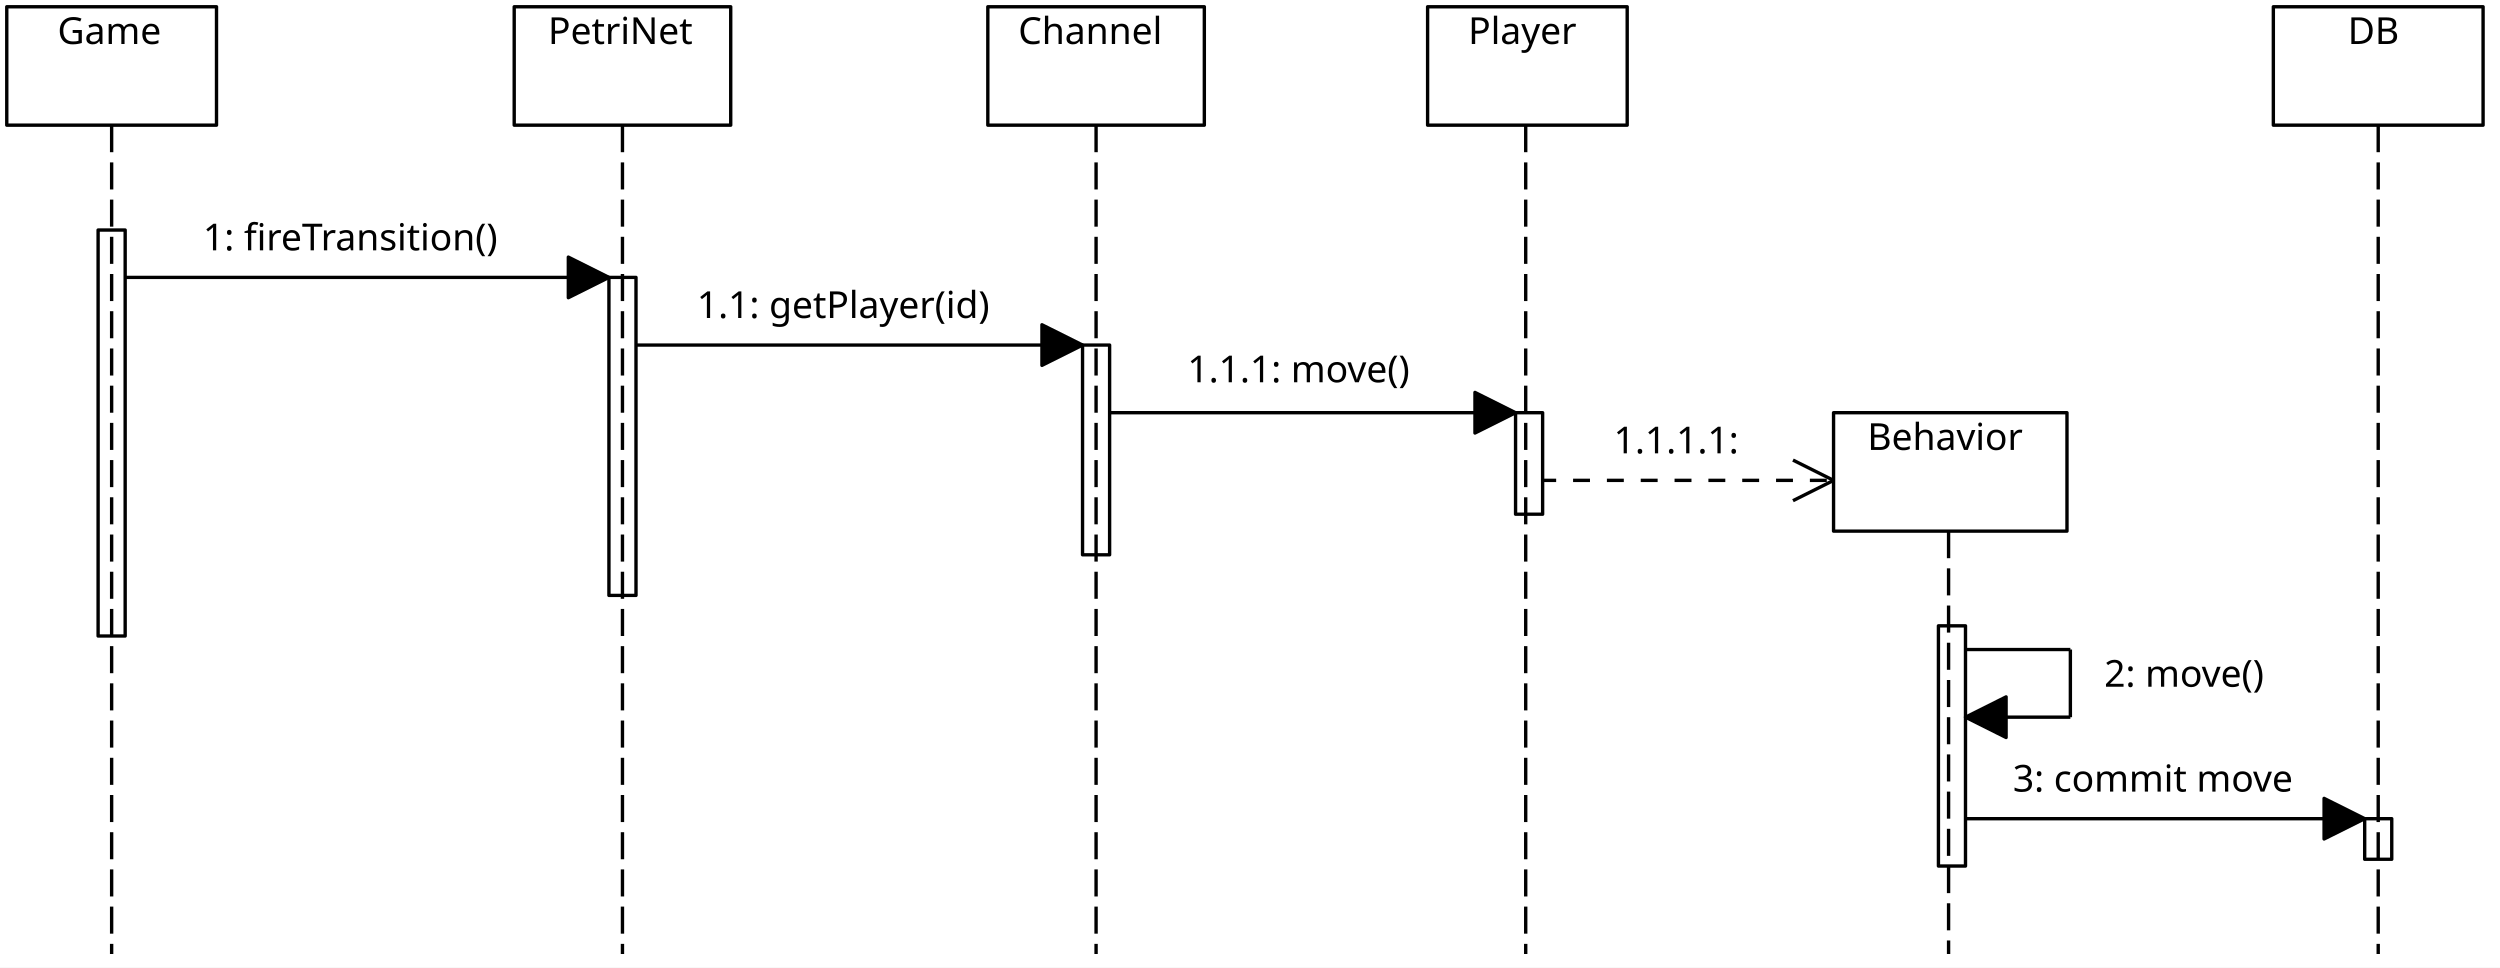
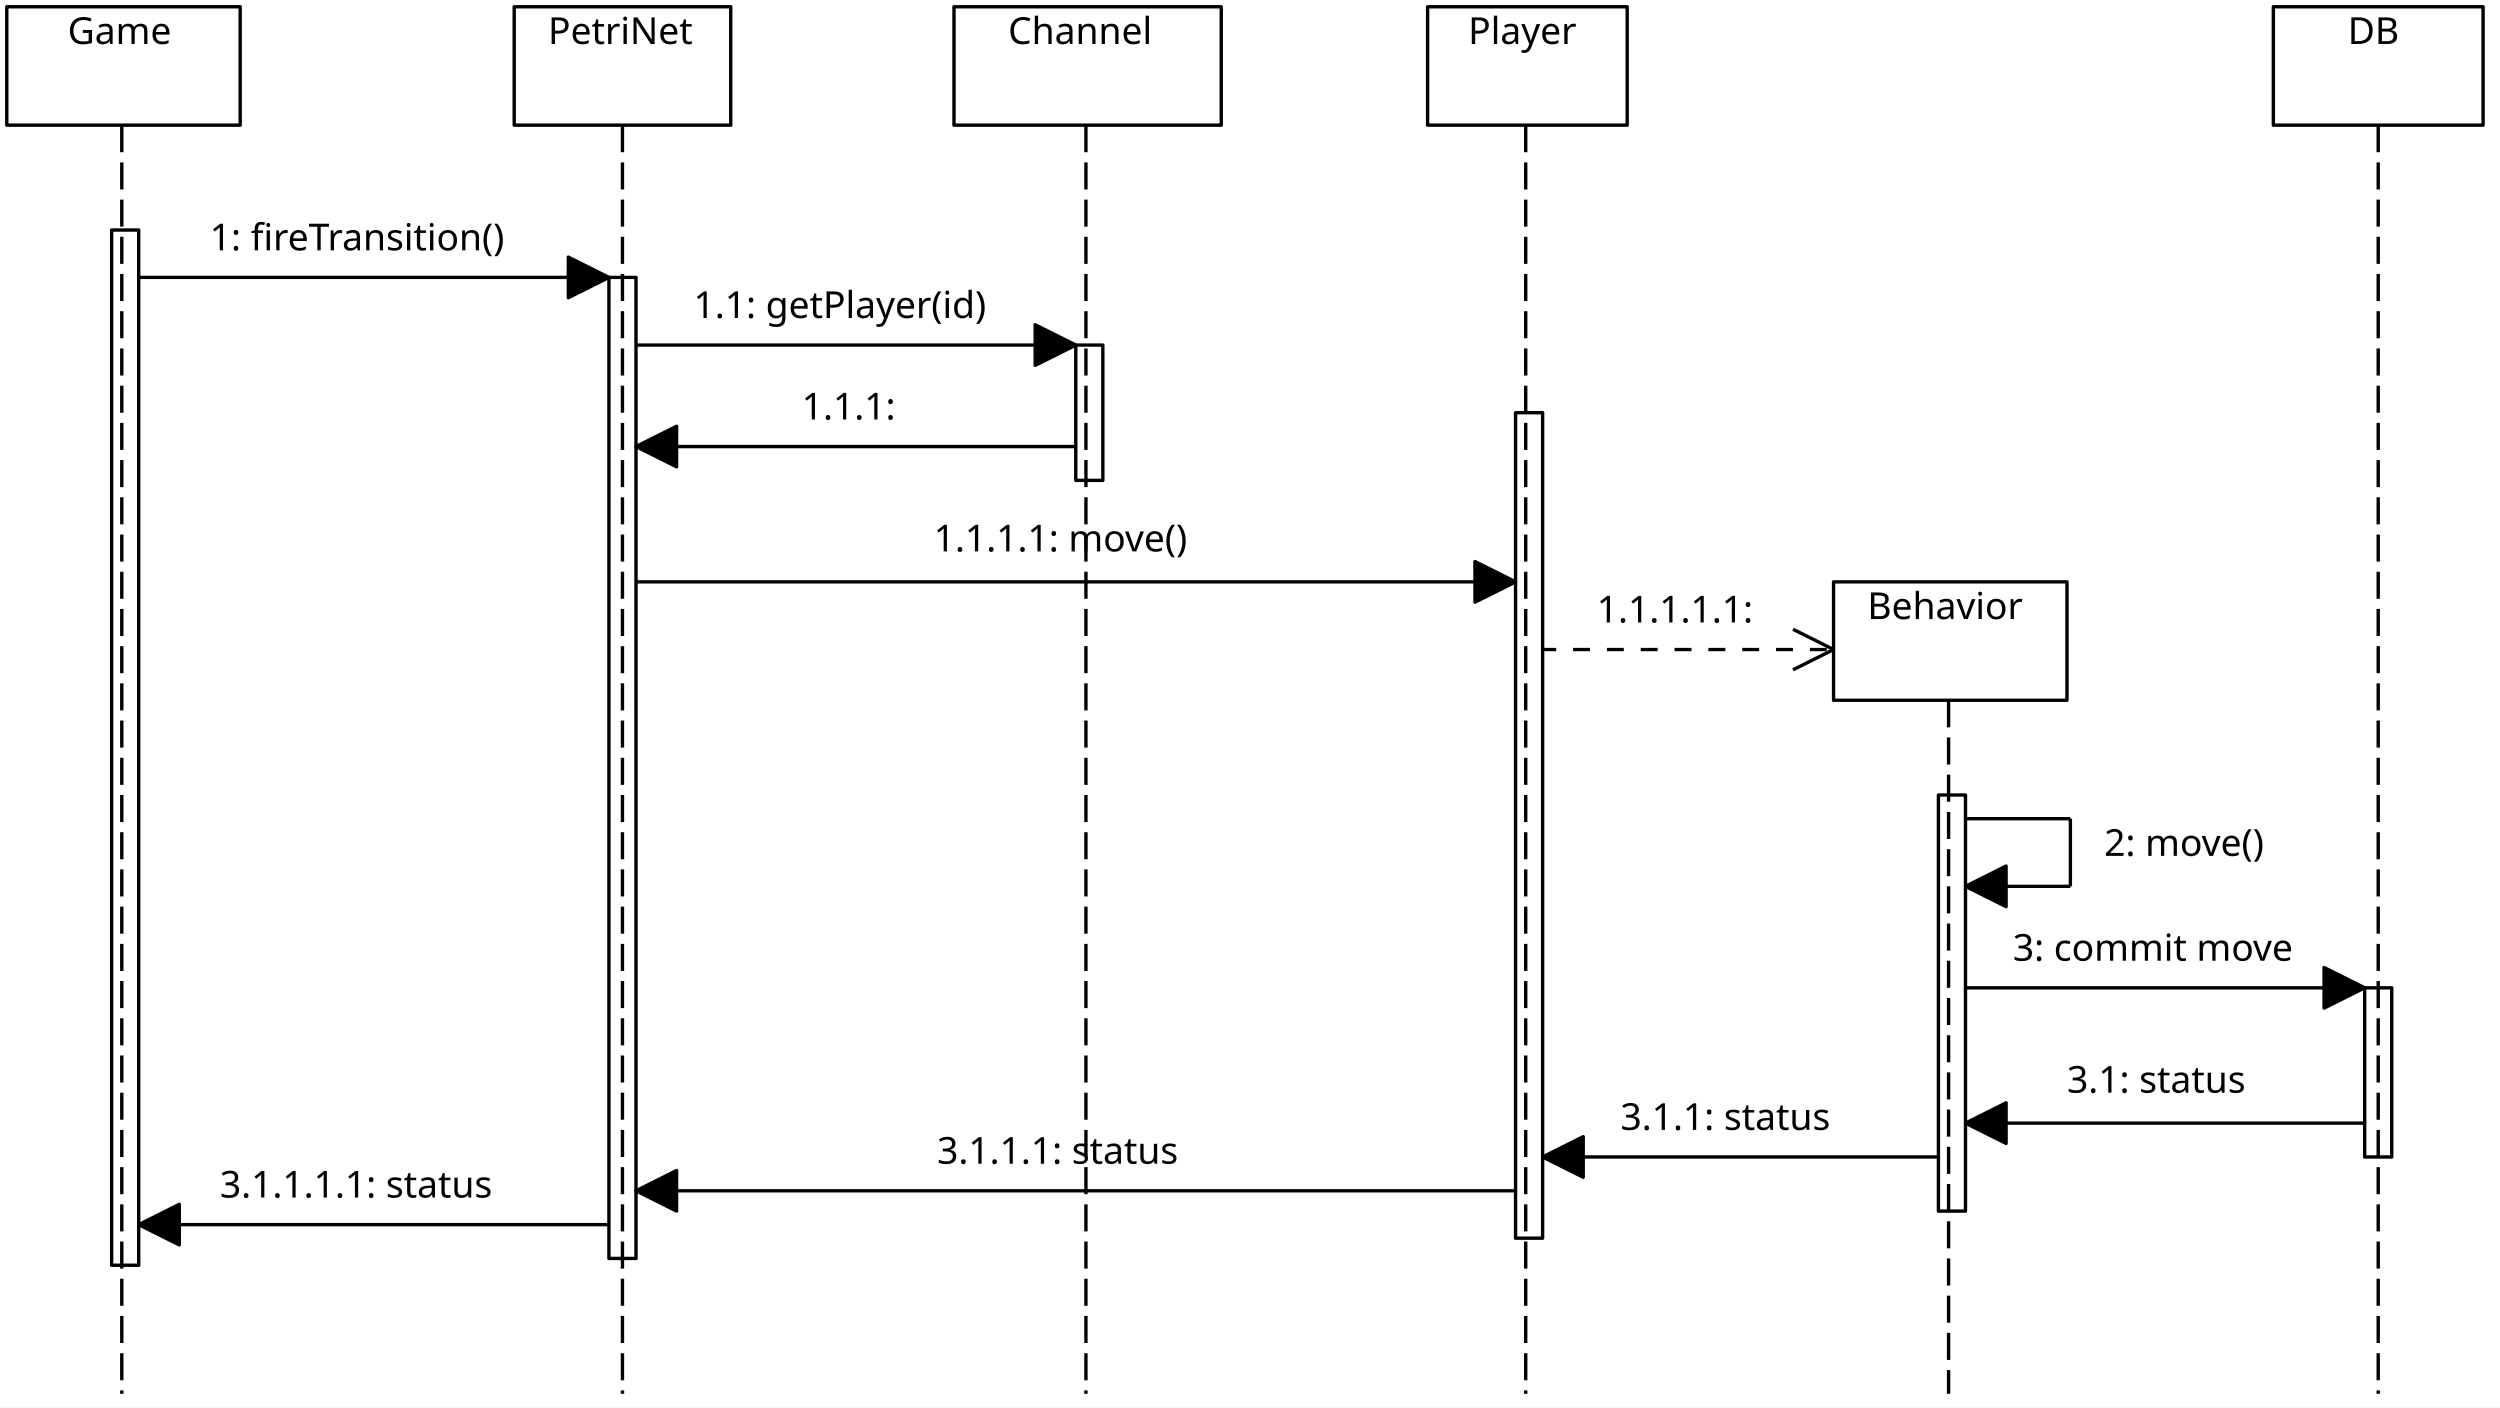
- <svg xmlns="http://www.w3.org/2000/svg" fill-opacity="0" color-rendering="auto" color-interpolation="auto" stroke="rgb(0,0,0)" text-rendering="auto" stroke-linecap="square" width="739" stroke-miterlimit="10" stroke-opacity="0" shape-rendering="auto" fill="rgb(0,0,0)" stroke-dasharray="none" font-weight="normal" stroke-width="1" height="286" font-family="'Dialog'" font-style="normal" stroke-linejoin="miter" font-size="12" stroke-dashoffset="0" image-rendering="auto">
+ <svg xmlns="http://www.w3.org/2000/svg" fill-opacity="0" color-rendering="auto" color-interpolation="auto" stroke="rgb(0,0,0)" text-rendering="auto" stroke-linecap="square" width="739" stroke-miterlimit="10" stroke-opacity="0" shape-rendering="auto" fill="rgb(0,0,0)" stroke-dasharray="none" font-weight="normal" stroke-width="1" height="416" font-family="'Dialog'" font-style="normal" stroke-linejoin="miter" font-size="12" stroke-dashoffset="0" image-rendering="auto">
  <defs id="genericDefs" />
  <g>
    <defs id="defs1">
      <clipPath clipPathUnits="userSpaceOnUse" id="clipPath1">
-         <path d="M-7 -7 L74 -7 L74 291 L-7 291 L-7 -7 Z" />
+         <path d="M-7 -7 L81 -7 L81 421 L-7 421 L-7 -7 Z" />
      </clipPath>
      <clipPath clipPathUnits="userSpaceOnUse" id="clipPath2">
-         <path d="M-7 -7 L76 -7 L76 291 L-7 291 L-7 -7 Z" />
+         <path d="M-7 -7 L76 -7 L76 421 L-7 421 L-7 -7 Z" />
      </clipPath>
      <clipPath clipPathUnits="userSpaceOnUse" id="clipPath3">
-         <path d="M-7 -7 L71 -7 L71 291 L-7 291 L-7 -7 Z" />
+         <path d="M-7 -7 L91 -7 L91 421 L-7 421 L-7 -7 Z" />
      </clipPath>
      <clipPath clipPathUnits="userSpaceOnUse" id="clipPath4">
-         <path d="M-7 -7 L81 -7 L81 171 L-7 171 L-7 -7 Z" />
+         <path d="M-7 -7 L71 -7 L71 421 L-7 421 L-7 -7 Z" />
      </clipPath>
      <clipPath clipPathUnits="userSpaceOnUse" id="clipPath5">
-         <path d="M-7 -7 L19 -7 L19 131 L-7 131 L-7 -7 Z" />
+         <path d="M-7 -7 L81 -7 L81 251 L-7 251 L-7 -7 Z" />
      </clipPath>
      <clipPath clipPathUnits="userSpaceOnUse" id="clipPath6">
-         <path d="M-7 -7 L19 -7 L19 105 L-7 105 L-7 -7 Z" />
+         <path d="M-7 -7 L74 -7 L74 421 L-7 421 L-7 -7 Z" />
      </clipPath>
      <clipPath clipPathUnits="userSpaceOnUse" id="clipPath7">
-         <path d="M-7 -7 L19 -7 L19 73 L-7 73 L-7 -7 Z" />
+         <path d="M-7 -7 L19 -7 L19 317 L-7 317 L-7 -7 Z" />
      </clipPath>
      <clipPath clipPathUnits="userSpaceOnUse" id="clipPath8">
-         <path d="M-7 -7 L19 -7 L19 41 L-7 41 L-7 -7 Z" />
+         <path d="M-7 -7 L19 -7 L19 301 L-7 301 L-7 -7 Z" />
      </clipPath>
      <clipPath clipPathUnits="userSpaceOnUse" id="clipPath9">
-         <path d="M-7 -7 L19 -7 L19 82 L-7 82 L-7 -7 Z" />
+         <path d="M-7 -7 L19 -7 L19 51 L-7 51 L-7 -7 Z" />
      </clipPath>
      <clipPath clipPathUnits="userSpaceOnUse" id="clipPath10">
-         <path d="M-7 -7 L19 -7 L19 23 L-7 23 L-7 -7 Z" />
+         <path d="M-7 -7 L19 -7 L19 255 L-7 255 L-7 -7 Z" />
      </clipPath>
      <clipPath clipPathUnits="userSpaceOnUse" id="clipPath11">
-         <path d="M-63 -14 L126 -14 L126 28 L-63 28 L-63 -14 Z" />
+         <path d="M-7 -7 L19 -7 L19 134 L-7 134 L-7 -7 Z" />
      </clipPath>
      <clipPath clipPathUnits="userSpaceOnUse" id="clipPath12">
-         <path d="M-70 -14 L140 -14 L140 28 L-70 28 L-70 -14 Z" />
+         <path d="M-7 -7 L19 -7 L19 61 L-7 61 L-7 -7 Z" />
      </clipPath>
      <clipPath clipPathUnits="userSpaceOnUse" id="clipPath13">
        <path d="M-60 -14 L120 -14 L120 28 L-60 28 L-60 -14 Z" />
      </clipPath>
      <clipPath clipPathUnits="userSpaceOnUse" id="clipPath14">
+         <path d="M-70 -14 L140 -14 L140 28 L-70 28 L-70 -14 Z" />
+       </clipPath>
+       <clipPath clipPathUnits="userSpaceOnUse" id="clipPath15">
+         <path d="M-63 -14 L126 -14 L126 28 L-63 28 L-63 -14 Z" />
+       </clipPath>
+       <clipPath clipPathUnits="userSpaceOnUse" id="clipPath16">
+         <path d="M-80 -14 L160 -14 L160 28 L-80 28 L-80 -14 Z" />
+       </clipPath>
+       <clipPath clipPathUnits="userSpaceOnUse" id="clipPath17">
        <path d="M-65 -14 L130 -14 L130 28 L-65 28 L-65 -14 Z" />
      </clipPath>
-       <clipPath clipPathUnits="userSpaceOnUse" id="clipPath15">
-         <path d="M0 0 L247 0 L247 104 L0 104 L0 0 Z" />
-       </clipPath>
-       <clipPath clipPathUnits="userSpaceOnUse" id="clipPath16">
-         <path d="M0 0 L236 0 L236 104 L0 104 L0 0 Z" />
-       </clipPath>
-       <clipPath clipPathUnits="userSpaceOnUse" id="clipPath17">
-         <path d="M0 0 L224 0 L224 104 L0 104 L0 0 Z" />
-       </clipPath>
      <clipPath clipPathUnits="userSpaceOnUse" id="clipPath18">
+         <path d="M0 0 L243 0 L243 104 L0 104 L0 0 Z" />
+       </clipPath>
+       <clipPath clipPathUnits="userSpaceOnUse" id="clipPath19">
+         <path d="M0 0 L234 0 L234 104 L0 104 L0 0 Z" />
+       </clipPath>
+       <clipPath clipPathUnits="userSpaceOnUse" id="clipPath20">
+         <path d="M0 0 L364 0 L364 104 L0 104 L0 0 Z" />
+       </clipPath>
+       <clipPath clipPathUnits="userSpaceOnUse" id="clipPath21">
        <path d="M0 0 L190 0 L190 104 L0 104 L0 0 Z" />
      </clipPath>
-       <clipPath clipPathUnits="userSpaceOnUse" id="clipPath19">
+       <clipPath clipPathUnits="userSpaceOnUse" id="clipPath22">
        <path d="M0 0 L135 0 L135 124 L0 124 L0 0 Z" />
      </clipPath>
-       <clipPath clipPathUnits="userSpaceOnUse" id="clipPath20">
+       <clipPath clipPathUnits="userSpaceOnUse" id="clipPath23">
        <path d="M0 0 L222 0 L222 104 L0 104 L0 0 Z" />
      </clipPath>
-       <clipPath clipPathUnits="userSpaceOnUse" id="clipPath21">
+       <clipPath clipPathUnits="userSpaceOnUse" id="clipPath24">
+         <path d="M0 0 L221 0 L221 104 L0 104 L0 0 Z" />
+       </clipPath>
+       <clipPath clipPathUnits="userSpaceOnUse" id="clipPath25">
+         <path d="M-99 -14 L198 -14 L198 28 L-99 28 L-99 -14 Z" />
+       </clipPath>
+       <clipPath clipPathUnits="userSpaceOnUse" id="clipPath26">
+         <path d="M-55 -14 L110 -14 L110 28 L-55 28 L-55 -14 Z" />
+       </clipPath>
+       <clipPath clipPathUnits="userSpaceOnUse" id="clipPath27">
        <path d="M-110 -14 L220 -14 L220 28 L-110 28 L-110 -14 Z" />
      </clipPath>
-       <clipPath clipPathUnits="userSpaceOnUse" id="clipPath22">
+       <clipPath clipPathUnits="userSpaceOnUse" id="clipPath28">
+         <path d="M-89 -14 L178 -14 L178 28 L-89 28 L-89 -14 Z" />
+       </clipPath>
+       <clipPath clipPathUnits="userSpaceOnUse" id="clipPath29">
+         <path d="M-78 -14 L156 -14 L156 28 L-78 28 L-78 -14 Z" />
+       </clipPath>
+       <clipPath clipPathUnits="userSpaceOnUse" id="clipPath30">
        <path d="M-74 -14 L148 -14 L148 28 L-74 28 L-74 -14 Z" />
      </clipPath>
-       <clipPath clipPathUnits="userSpaceOnUse" id="clipPath23">
-         <path d="M-66 -14 L132 -14 L132 28 L-66 28 L-66 -14 Z" />
-       </clipPath>
-       <clipPath clipPathUnits="userSpaceOnUse" id="clipPath24">
-         <path d="M-94 -14 L188 -14 L188 28 L-94 28 L-94 -14 Z" />
-       </clipPath>
-       <clipPath clipPathUnits="userSpaceOnUse" id="clipPath25">
+       <clipPath clipPathUnits="userSpaceOnUse" id="clipPath31">
+         <path d="M-76 -14 L152 -14 L152 28 L-76 28 L-76 -14 Z" />
+       </clipPath>
+       <clipPath clipPathUnits="userSpaceOnUse" id="clipPath32">
+         <path d="M-105 -14 L210 -14 L210 28 L-105 28 L-105 -14 Z" />
+       </clipPath>
+       <clipPath clipPathUnits="userSpaceOnUse" id="clipPath33">
        <path d="M-116 -14 L232 -14 L232 28 L-116 28 L-116 -14 Z" />
      </clipPath>
    </defs>
    <g fill="white" text-rendering="geometricPrecision" fill-opacity="1" stroke-opacity="1" stroke="white">
-       <rect x="0" width="739" height="286" y="0" stroke="none" />
+       <rect x="0" width="739" height="416" y="0" stroke="none" />
    </g>
    <g font-size="11" stroke-linecap="butt" transform="translate(2,2)" fill-opacity="1" fill="black" text-rendering="geometricPrecision" font-family="sans-serif" stroke-linejoin="round" stroke="black" stroke-opacity="1" stroke-miterlimit="0">
-       <rect fill="none" x="0" width="62" height="35" y="0" clip-path="url(#clipPath1)" />
-       <line clip-path="url(#clipPath1)" fill="none" x1="31" x2="31" y1="35" stroke-linejoin="bevel" y2="280" stroke-dasharray="8,3" />
+       <rect fill="none" x="0" width="69" height="35" y="0" clip-path="url(#clipPath1)" />
+       <line clip-path="url(#clipPath1)" fill="none" x1="34" x2="34" y1="35" stroke-linejoin="bevel" y2="410" stroke-dasharray="8,3" />
    </g>
    <g font-size="11" stroke-linecap="butt" transform="translate(152,2)" fill-opacity="1" fill="black" text-rendering="geometricPrecision" font-family="sans-serif" stroke-linejoin="round" stroke="black" stroke-opacity="1" stroke-miterlimit="0">
      <rect fill="none" x="0" width="64" height="35" y="0" clip-path="url(#clipPath2)" />
-       <line clip-path="url(#clipPath2)" fill="none" x1="32" x2="32" y1="35" stroke-linejoin="bevel" y2="280" stroke-dasharray="8,3" />
-     </g>
-     <g font-size="11" stroke-linecap="butt" transform="translate(292,2)" fill-opacity="1" fill="black" text-rendering="geometricPrecision" font-family="sans-serif" stroke-linejoin="round" stroke="black" stroke-opacity="1" stroke-miterlimit="0">
-       <rect fill="none" x="0" width="64" height="35" y="0" clip-path="url(#clipPath2)" />
-       <line clip-path="url(#clipPath2)" fill="none" x1="32" x2="32" y1="35" stroke-linejoin="bevel" y2="280" stroke-dasharray="8,3" />
+       <line clip-path="url(#clipPath2)" fill="none" x1="32" x2="32" y1="35" stroke-linejoin="bevel" y2="410" stroke-dasharray="8,3" />
+     </g>
+     <g font-size="11" stroke-linecap="butt" transform="translate(282,2)" fill-opacity="1" fill="black" text-rendering="geometricPrecision" font-family="sans-serif" stroke-linejoin="round" stroke="black" stroke-opacity="1" stroke-miterlimit="0">
+       <rect fill="none" x="0" width="79" height="35" y="0" clip-path="url(#clipPath3)" />
+       <line clip-path="url(#clipPath3)" fill="none" x1="39" x2="39" y1="35" stroke-linejoin="bevel" y2="410" stroke-dasharray="8,3" />
    </g>
    <g font-size="11" stroke-linecap="butt" transform="translate(422,2)" fill-opacity="1" fill="black" text-rendering="geometricPrecision" font-family="sans-serif" stroke-linejoin="round" stroke="black" stroke-opacity="1" stroke-miterlimit="0">
-       <rect fill="none" x="0" width="59" height="35" y="0" clip-path="url(#clipPath3)" />
-       <line clip-path="url(#clipPath3)" fill="none" x1="29" x2="29" y1="35" stroke-linejoin="bevel" y2="280" stroke-dasharray="8,3" />
-     </g>
-     <g font-size="11" stroke-linecap="butt" transform="translate(542,122)" fill-opacity="1" fill="black" text-rendering="geometricPrecision" font-family="sans-serif" stroke-linejoin="round" stroke="black" stroke-opacity="1" stroke-miterlimit="0">
-       <rect fill="none" x="0" width="69" height="35" y="0" clip-path="url(#clipPath4)" />
-       <line clip-path="url(#clipPath4)" fill="none" x1="34" x2="34" y1="35" stroke-linejoin="bevel" y2="160" stroke-dasharray="8,3" />
+       <rect fill="none" x="0" width="59" height="35" y="0" clip-path="url(#clipPath4)" />
+       <line clip-path="url(#clipPath4)" fill="none" x1="29" x2="29" y1="35" stroke-linejoin="bevel" y2="410" stroke-dasharray="8,3" />
+     </g>
+     <g font-size="11" stroke-linecap="butt" transform="translate(542,172)" fill-opacity="1" fill="black" text-rendering="geometricPrecision" font-family="sans-serif" stroke-linejoin="round" stroke="black" stroke-opacity="1" stroke-miterlimit="0">
+       <rect fill="none" x="0" width="69" height="35" y="0" clip-path="url(#clipPath5)" />
+       <line clip-path="url(#clipPath5)" fill="none" x1="34" x2="34" y1="35" stroke-linejoin="bevel" y2="240" stroke-dasharray="8,3" />
    </g>
    <g font-size="11" stroke-linecap="butt" transform="translate(672,2)" fill-opacity="1" fill="black" text-rendering="geometricPrecision" font-family="sans-serif" stroke-linejoin="round" stroke="black" stroke-opacity="1" stroke-miterlimit="0">
-       <rect fill="none" x="0" width="62" height="35" y="0" clip-path="url(#clipPath1)" />
-       <line clip-path="url(#clipPath1)" fill="none" x1="31" x2="31" y1="35" stroke-linejoin="bevel" y2="280" stroke-dasharray="8,3" />
-     </g>
-     <g font-size="11" stroke-linecap="butt" transform="translate(29,68)" fill-opacity="1" fill="black" text-rendering="geometricPrecision" font-family="sans-serif" stroke-linejoin="round" stroke="black" stroke-opacity="1" stroke-miterlimit="0">
-       <rect fill="none" x="0" width="8" height="120" y="0" clip-path="url(#clipPath5)" />
+       <rect fill="none" x="0" width="62" height="35" y="0" clip-path="url(#clipPath6)" />
+       <line clip-path="url(#clipPath6)" fill="none" x1="31" x2="31" y1="35" stroke-linejoin="bevel" y2="410" stroke-dasharray="8,3" />
+     </g>
+     <g font-size="11" stroke-linecap="butt" transform="translate(33,68)" fill-opacity="1" fill="black" text-rendering="geometricPrecision" font-family="sans-serif" stroke-linejoin="round" stroke="black" stroke-opacity="1" stroke-miterlimit="0">
+       <rect fill="none" x="0" width="8" height="306" y="0" clip-path="url(#clipPath7)" />
    </g>
    <g font-size="11" stroke-linecap="butt" transform="translate(180,82)" fill-opacity="1" fill="black" text-rendering="geometricPrecision" font-family="sans-serif" stroke-linejoin="round" stroke="black" stroke-opacity="1" stroke-miterlimit="0">
-       <rect fill="none" x="0" width="8" height="94" y="0" clip-path="url(#clipPath6)" />
-     </g>
-     <g font-size="11" stroke-linecap="butt" transform="translate(320,102)" fill-opacity="1" fill="black" text-rendering="geometricPrecision" font-family="sans-serif" stroke-linejoin="round" stroke="black" stroke-opacity="1" stroke-miterlimit="0">
-       <rect fill="none" x="0" width="8" height="62" y="0" clip-path="url(#clipPath7)" />
+       <rect fill="none" x="0" width="8" height="290" y="0" clip-path="url(#clipPath8)" />
+     </g>
+     <g font-size="11" stroke-linecap="butt" transform="translate(318,102)" fill-opacity="1" fill="black" text-rendering="geometricPrecision" font-family="sans-serif" stroke-linejoin="round" stroke="black" stroke-opacity="1" stroke-miterlimit="0">
+       <rect fill="none" x="0" width="8" height="40" y="0" clip-path="url(#clipPath9)" />
    </g>
    <g font-size="11" stroke-linecap="butt" transform="translate(448,122)" fill-opacity="1" fill="black" text-rendering="geometricPrecision" font-family="sans-serif" stroke-linejoin="round" stroke="black" stroke-opacity="1" stroke-miterlimit="0">
-       <rect fill="none" x="0" width="8" height="30" y="0" clip-path="url(#clipPath8)" />
-     </g>
-     <g font-size="11" stroke-linecap="butt" transform="translate(573,185)" fill-opacity="1" fill="black" text-rendering="geometricPrecision" font-family="sans-serif" stroke-linejoin="round" stroke="black" stroke-opacity="1" stroke-miterlimit="0">
-       <rect fill="none" x="0" width="8" height="71" y="0" clip-path="url(#clipPath9)" />
-     </g>
-     <g font-size="11" stroke-linecap="butt" transform="translate(699,242)" fill-opacity="1" fill="black" text-rendering="geometricPrecision" font-family="sans-serif" stroke-linejoin="round" stroke="black" stroke-opacity="1" stroke-miterlimit="0">
-       <rect fill="none" x="0" width="8" height="12" y="0" clip-path="url(#clipPath10)" />
-     </g>
-     <g font-size="11" transform="translate(672,2)" fill-opacity="1" fill="black" text-rendering="geometricPrecision" font-family="sans-serif" stroke="black" stroke-opacity="1">
-       <text x="22" xml:space="preserve" y="11" clip-path="url(#clipPath11)" stroke="none">DB</text>
-     </g>
-     <g font-size="11" transform="translate(542,122)" fill-opacity="1" fill="black" text-rendering="geometricPrecision" font-family="sans-serif" stroke="black" stroke-opacity="1">
-       <text x="10" xml:space="preserve" y="11" clip-path="url(#clipPath12)" stroke="none">Behavior</text>
+       <rect fill="none" x="0" width="8" height="244" y="0" clip-path="url(#clipPath10)" />
+     </g>
+     <g font-size="11" stroke-linecap="butt" transform="translate(573,235)" fill-opacity="1" fill="black" text-rendering="geometricPrecision" font-family="sans-serif" stroke-linejoin="round" stroke="black" stroke-opacity="1" stroke-miterlimit="0">
+       <rect fill="none" x="0" width="8" height="123" y="0" clip-path="url(#clipPath11)" />
+     </g>
+     <g font-size="11" stroke-linecap="butt" transform="translate(699,292)" fill-opacity="1" fill="black" text-rendering="geometricPrecision" font-family="sans-serif" stroke-linejoin="round" stroke="black" stroke-opacity="1" stroke-miterlimit="0">
+       <rect fill="none" x="0" width="8" height="50" y="0" clip-path="url(#clipPath12)" />
    </g>
    <g font-size="11" transform="translate(422,2)" fill-opacity="1" fill="black" text-rendering="geometricPrecision" font-family="sans-serif" stroke="black" stroke-opacity="1">
      <text x="12" xml:space="preserve" y="11" clip-path="url(#clipPath13)" stroke="none">Player</text>
    </g>
-     <g font-size="11" transform="translate(292,2)" fill-opacity="1" fill="black" text-rendering="geometricPrecision" font-family="sans-serif" stroke="black" stroke-opacity="1">
-       <text x="9" xml:space="preserve" y="11" clip-path="url(#clipPath14)" stroke="none">Channel</text>
+     <g font-size="11" transform="translate(542,172)" fill-opacity="1" fill="black" text-rendering="geometricPrecision" font-family="sans-serif" stroke="black" stroke-opacity="1">
+       <text x="10" xml:space="preserve" y="11" clip-path="url(#clipPath14)" stroke="none">Behavior</text>
+     </g>
+     <g font-size="11" transform="translate(672,2)" fill-opacity="1" fill="black" text-rendering="geometricPrecision" font-family="sans-serif" stroke="black" stroke-opacity="1">
+       <text x="22" xml:space="preserve" y="11" clip-path="url(#clipPath15)" stroke="none">DB</text>
+     </g>
+     <g font-size="11" transform="translate(282,2)" fill-opacity="1" fill="black" text-rendering="geometricPrecision" font-family="sans-serif" stroke="black" stroke-opacity="1">
+       <text x="16" xml:space="preserve" y="11" clip-path="url(#clipPath16)" stroke="none">Channel</text>
    </g>
    <g font-size="11" transform="translate(152,2)" fill-opacity="1" fill="black" text-rendering="geometricPrecision" font-family="sans-serif" stroke="black" stroke-opacity="1">
-       <text x="10" xml:space="preserve" y="11" clip-path="url(#clipPath14)" stroke="none">PetriNet</text>
+       <text x="10" xml:space="preserve" y="11" clip-path="url(#clipPath17)" stroke="none">PetriNet</text>
    </g>
    <g font-size="11" transform="translate(2,2)" fill-opacity="1" fill="black" text-rendering="geometricPrecision" font-family="sans-serif" stroke="black" stroke-opacity="1">
-       <text x="15" xml:space="preserve" y="11" clip-path="url(#clipPath11)" stroke="none">Game</text>
-     </g>
-     <g font-size="11" stroke-linecap="butt" transform="translate(-13,32)" fill-opacity="1" fill="black" text-rendering="geometricPrecision" font-family="sans-serif" stroke-linejoin="round" stroke="black" stroke-opacity="1">
-       <line y2="50" fill="none" x1="50" clip-path="url(#clipPath15)" x2="193" y1="50" />
-       <polygon points=" 193 50 181 44 181 56" clip-path="url(#clipPath15)" stroke="none" />
-       <polygon fill="none" points=" 193 50 181 44 181 56" clip-path="url(#clipPath15)" />
+       <text x="18" xml:space="preserve" y="11" clip-path="url(#clipPath14)" stroke="none">Game</text>
+     </g>
+     <g font-size="11" stroke-linecap="butt" transform="translate(-9,32)" fill-opacity="1" fill="black" text-rendering="geometricPrecision" font-family="sans-serif" stroke-linejoin="round" stroke="black" stroke-opacity="1">
+       <line y2="50" fill="none" x1="50" clip-path="url(#clipPath18)" x2="189" y1="50" />
+       <polygon points=" 189 50 177 44 177 56" clip-path="url(#clipPath18)" stroke="none" />
+       <polygon fill="none" points=" 189 50 177 44 177 56" clip-path="url(#clipPath18)" />
    </g>
    <g font-size="11" stroke-linecap="butt" transform="translate(138,52)" fill-opacity="1" fill="black" text-rendering="geometricPrecision" font-family="sans-serif" stroke-linejoin="round" stroke="black" stroke-opacity="1">
-       <line y2="50" fill="none" x1="50" clip-path="url(#clipPath16)" x2="182" y1="50" />
-       <polygon points=" 182 50 170 44 170 56" clip-path="url(#clipPath16)" stroke="none" />
-       <polygon fill="none" points=" 182 50 170 44 170 56" clip-path="url(#clipPath16)" />
-     </g>
-     <g font-size="11" stroke-linecap="butt" transform="translate(278,72)" fill-opacity="1" fill="black" text-rendering="geometricPrecision" font-family="sans-serif" stroke-linejoin="round" stroke="black" stroke-opacity="1">
-       <line y2="50" fill="none" x1="50" clip-path="url(#clipPath17)" x2="170" y1="50" />
-       <polygon points=" 170 50 158 44 158 56" clip-path="url(#clipPath17)" stroke="none" />
-       <polygon fill="none" points=" 170 50 158 44 158 56" clip-path="url(#clipPath17)" />
-     </g>
-     <g font-size="11" stroke-linecap="butt" transform="translate(406,92)" stroke-dashoffset="1" fill-opacity="1" fill="black" text-rendering="geometricPrecision" font-family="sans-serif" stroke-linejoin="round" stroke-dasharray="5" stroke="black" stroke-opacity="1">
-       <line y2="50" fill="none" x1="50" clip-path="url(#clipPath18)" x2="136" y1="50" />
-       <line stroke-dashoffset="0" clip-path="url(#clipPath18)" fill="none" x1="136" x2="124" y1="50" y2="44" stroke-dasharray="none" />
-       <line stroke-dashoffset="0" clip-path="url(#clipPath18)" fill="none" x1="136" x2="124" y1="50" y2="56" stroke-dasharray="none" />
-     </g>
-     <g font-size="11" stroke-linecap="butt" transform="translate(531,142)" fill-opacity="1" fill="black" text-rendering="geometricPrecision" font-family="sans-serif" stroke-linejoin="round" stroke="black" stroke-opacity="1">
-       <line y2="50" fill="none" x1="50" clip-path="url(#clipPath19)" x2="81" y1="50" />
-       <line y2="70" fill="none" x1="81" clip-path="url(#clipPath19)" x2="81" y1="50" />
-       <line y2="70" fill="none" x1="81" clip-path="url(#clipPath19)" x2="50" y1="70" />
-       <polygon points=" 50 70 62 76 62 64" clip-path="url(#clipPath19)" stroke="none" />
-       <polygon fill="none" points=" 50 70 62 76 62 64" clip-path="url(#clipPath19)" />
+       <line y2="50" fill="none" x1="50" clip-path="url(#clipPath19)" x2="180" y1="50" />
+       <polygon points=" 180 50 168 44 168 56" clip-path="url(#clipPath19)" stroke="none" />
+       <polygon fill="none" points=" 180 50 168 44 168 56" clip-path="url(#clipPath19)" />
+     </g>
+     <g font-size="11" stroke-linecap="butt" transform="translate(138,122)" fill-opacity="1" fill="black" text-rendering="geometricPrecision" font-family="sans-serif" stroke-linejoin="round" stroke="black" stroke-opacity="1">
+       <line y2="50" fill="none" x1="50" clip-path="url(#clipPath20)" x2="310" y1="50" />
+       <polygon points=" 310 50 298 44 298 56" clip-path="url(#clipPath20)" stroke="none" />
+       <polygon fill="none" points=" 310 50 298 44 298 56" clip-path="url(#clipPath20)" />
+     </g>
+     <g font-size="11" stroke-linecap="butt" transform="translate(406,142)" stroke-dashoffset="1" fill-opacity="1" fill="black" text-rendering="geometricPrecision" font-family="sans-serif" stroke-linejoin="round" stroke-dasharray="5" stroke="black" stroke-opacity="1">
+       <line y2="50" fill="none" x1="50" clip-path="url(#clipPath21)" x2="136" y1="50" />
+       <line stroke-dashoffset="0" clip-path="url(#clipPath21)" fill="none" x1="136" x2="124" y1="50" y2="44" stroke-dasharray="none" />
+       <line stroke-dashoffset="0" clip-path="url(#clipPath21)" fill="none" x1="136" x2="124" y1="50" y2="56" stroke-dasharray="none" />
    </g>
    <g font-size="11" stroke-linecap="butt" transform="translate(531,192)" fill-opacity="1" fill="black" text-rendering="geometricPrecision" font-family="sans-serif" stroke-linejoin="round" stroke="black" stroke-opacity="1">
-       <line y2="50" fill="none" x1="50" clip-path="url(#clipPath20)" x2="168" y1="50" />
-       <polygon points=" 168 50 156 44 156 56" clip-path="url(#clipPath20)" stroke="none" />
-       <polygon fill="none" points=" 168 50 156 44 156 56" clip-path="url(#clipPath20)" />
-     </g>
-     <g font-size="11" transform="translate(585,223)" fill-opacity="1" fill="black" text-rendering="geometricPrecision" font-family="sans-serif" stroke="black" stroke-opacity="1">
-       <text x="10" xml:space="preserve" y="11" clip-path="url(#clipPath21)" stroke="none">3: commit move</text>
-     </g>
-     <g font-size="11" transform="translate(612,192)" fill-opacity="1" fill="black" text-rendering="geometricPrecision" font-family="sans-serif" stroke="black" stroke-opacity="1">
-       <text x="10" xml:space="preserve" y="11" clip-path="url(#clipPath22)" stroke="none">2: move()</text>
-     </g>
-     <g font-size="11" transform="translate(466,123)" fill-opacity="1" fill="black" text-rendering="geometricPrecision" font-family="sans-serif" stroke="black" stroke-opacity="1">
-       <text x="11" xml:space="preserve" y="11" clip-path="url(#clipPath23)" stroke="none">1.1.1.1:</text>
-     </g>
-     <g font-size="11" transform="translate(342,102)" fill-opacity="1" fill="black" text-rendering="geometricPrecision" font-family="sans-serif" stroke="black" stroke-opacity="1">
-       <text x="9" xml:space="preserve" y="11" clip-path="url(#clipPath24)" stroke="none">1.1.1: move()</text>
-     </g>
-     <g font-size="11" transform="translate(196,83)" fill-opacity="1" fill="black" text-rendering="geometricPrecision" font-family="sans-serif" stroke="black" stroke-opacity="1">
-       <text x="10" xml:space="preserve" y="11" clip-path="url(#clipPath25)" stroke="none">1.1: getPlayer(id)</text>
-     </g>
-     <g font-size="11" transform="translate(50,63)" fill-opacity="1" fill="black" text-rendering="geometricPrecision" font-family="sans-serif" stroke="black" stroke-opacity="1">
-       <text x="10" xml:space="preserve" y="11" clip-path="url(#clipPath25)" stroke="none">1: fireTransition()</text>
-     </g>
-     <g font-size="10" transform="rotate(-45) translate(-203.4481,0)" fill-opacity="1" fill="rgb(120,120,120)" text-rendering="geometricPrecision" stroke="rgb(120,120,120)" stroke-opacity="1">
+       <line y2="50" fill="none" x1="50" clip-path="url(#clipPath22)" x2="81" y1="50" />
+       <line y2="70" fill="none" x1="81" clip-path="url(#clipPath22)" x2="81" y1="50" />
+       <line y2="70" fill="none" x1="81" clip-path="url(#clipPath22)" x2="50" y1="70" />
+       <polygon points=" 50 70 62 76 62 64" clip-path="url(#clipPath22)" stroke="none" />
+       <polygon fill="none" points=" 50 70 62 76 62 64" clip-path="url(#clipPath22)" />
+     </g>
+     <g font-size="11" stroke-linecap="butt" transform="translate(531,242)" fill-opacity="1" fill="black" text-rendering="geometricPrecision" font-family="sans-serif" stroke-linejoin="round" stroke="black" stroke-opacity="1">
+       <line y2="50" fill="none" x1="50" clip-path="url(#clipPath23)" x2="168" y1="50" />
+       <polygon points=" 168 50 156 44 156 56" clip-path="url(#clipPath23)" stroke="none" />
+       <polygon fill="none" points=" 168 50 156 44 156 56" clip-path="url(#clipPath23)" />
+     </g>
+     <g font-size="11" stroke-linecap="butt" transform="translate(531,282)" fill-opacity="1" fill="black" text-rendering="geometricPrecision" font-family="sans-serif" stroke-linejoin="round" stroke="black" stroke-opacity="1">
+       <line y2="50" fill="none" x1="168" clip-path="url(#clipPath23)" x2="50" y1="50" />
+       <polygon points=" 50 50 62 56 62 44" clip-path="url(#clipPath23)" stroke="none" />
+       <polygon fill="none" points=" 50 50 62 56 62 44" clip-path="url(#clipPath23)" />
+     </g>
+     <g font-size="11" stroke-linecap="butt" transform="translate(406,292)" fill-opacity="1" fill="black" text-rendering="geometricPrecision" font-family="sans-serif" stroke-linejoin="round" stroke="black" stroke-opacity="1">
+       <line y2="50" fill="none" x1="167" clip-path="url(#clipPath24)" x2="50" y1="50" />
+       <polygon points=" 50 50 62 56 62 44" clip-path="url(#clipPath24)" stroke="none" />
+       <polygon fill="none" points=" 50 50 62 56 62 44" clip-path="url(#clipPath24)" />
+     </g>
+     <g font-size="11" stroke-linecap="butt" transform="translate(-9,312)" fill-opacity="1" fill="black" text-rendering="geometricPrecision" font-family="sans-serif" stroke-linejoin="round" stroke="black" stroke-opacity="1">
+       <line y2="50" fill="none" x1="189" clip-path="url(#clipPath18)" x2="50" y1="50" />
+       <polygon points=" 50 50 62 56 62 44" clip-path="url(#clipPath18)" stroke="none" />
+       <polygon fill="none" points=" 50 50 62 56 62 44" clip-path="url(#clipPath18)" />
+     </g>
+     <g font-size="11" stroke-linecap="butt" transform="translate(138,82)" fill-opacity="1" fill="black" text-rendering="geometricPrecision" font-family="sans-serif" stroke-linejoin="round" stroke="black" stroke-opacity="1">
+       <line y2="50" fill="none" x1="180" clip-path="url(#clipPath19)" x2="50" y1="50" />
+       <polygon points=" 50 50 62 56 62 44" clip-path="url(#clipPath19)" stroke="none" />
+       <polygon fill="none" points=" 50 50 62 56 62 44" clip-path="url(#clipPath19)" />
+     </g>
+     <g font-size="11" stroke-linecap="butt" transform="translate(138,302)" fill-opacity="1" fill="black" text-rendering="geometricPrecision" font-family="sans-serif" stroke-linejoin="round" stroke="black" stroke-opacity="1">
+       <line y2="50" fill="none" x1="310" clip-path="url(#clipPath20)" x2="50" y1="50" />
+       <polygon points=" 50 50 62 56 62 44" clip-path="url(#clipPath20)" stroke="none" />
+       <polygon fill="none" points=" 50 50 62 56 62 44" clip-path="url(#clipPath20)" />
+     </g>
+     <g font-size="11" transform="translate(268,333)" fill-opacity="1" fill="black" text-rendering="geometricPrecision" font-family="sans-serif" stroke="black" stroke-opacity="1">
+       <text x="9" xml:space="preserve" y="11" clip-path="url(#clipPath25)" stroke="none">3.1.1.1: status</text>
+     </g>
+     <g font-size="11" transform="translate(226,113)" fill-opacity="1" fill="black" text-rendering="geometricPrecision" font-family="sans-serif" stroke="black" stroke-opacity="1">
+       <text x="11" xml:space="preserve" y="11" clip-path="url(#clipPath26)" stroke="none">1.1.1:</text>
+     </g>
+     <g font-size="11" transform="translate(55,343)" fill-opacity="1" fill="black" text-rendering="geometricPrecision" font-family="sans-serif" stroke="black" stroke-opacity="1">
+       <text x="10" xml:space="preserve" y="11" clip-path="url(#clipPath27)" stroke="none">3.1.1.1.1: status</text>
+     </g>
+     <g font-size="11" transform="translate(469,323)" fill-opacity="1" fill="black" text-rendering="geometricPrecision" font-family="sans-serif" stroke="black" stroke-opacity="1">
+       <text x="10" xml:space="preserve" y="11" clip-path="url(#clipPath28)" stroke="none">3.1.1: status</text>
+     </g>
+     <g font-size="11" transform="translate(602,312)" fill-opacity="1" fill="black" text-rendering="geometricPrecision" font-family="sans-serif" stroke="black" stroke-opacity="1">
+       <text x="9" xml:space="preserve" y="11" clip-path="url(#clipPath29)" stroke="none">3.1: status</text>
+     </g>
+     <g font-size="11" transform="translate(585,273)" fill-opacity="1" fill="black" text-rendering="geometricPrecision" font-family="sans-serif" stroke="black" stroke-opacity="1">
+       <text x="10" xml:space="preserve" y="11" clip-path="url(#clipPath27)" stroke="none">3: commit move</text>
+     </g>
+     <g font-size="11" transform="translate(612,242)" fill-opacity="1" fill="black" text-rendering="geometricPrecision" font-family="sans-serif" stroke="black" stroke-opacity="1">
+       <text x="10" xml:space="preserve" y="11" clip-path="url(#clipPath30)" stroke="none">2: move()</text>
+     </g>
+     <g font-size="11" transform="translate(461,173)" fill-opacity="1" fill="black" text-rendering="geometricPrecision" font-family="sans-serif" stroke="black" stroke-opacity="1">
+       <text x="11" xml:space="preserve" y="11" clip-path="url(#clipPath31)" stroke="none">1.1.1.1.1:</text>
+     </g>
+     <g font-size="11" transform="translate(266,152)" fill-opacity="1" fill="black" text-rendering="geometricPrecision" font-family="sans-serif" stroke="black" stroke-opacity="1">
+       <text x="10" xml:space="preserve" y="11" clip-path="url(#clipPath32)" stroke="none">1.1.1.1: move()</text>
+     </g>
+     <g font-size="11" transform="translate(195,83)" fill-opacity="1" fill="black" text-rendering="geometricPrecision" font-family="sans-serif" stroke="black" stroke-opacity="1">
+       <text x="10" xml:space="preserve" y="11" clip-path="url(#clipPath33)" stroke="none">1.1: getPlayer(id)</text>
+     </g>
+     <g font-size="11" transform="translate(52,63)" fill-opacity="1" fill="black" text-rendering="geometricPrecision" font-family="sans-serif" stroke="black" stroke-opacity="1">
+       <text x="10" xml:space="preserve" y="11" clip-path="url(#clipPath33)" stroke="none">1: fireTransition()</text>
+     </g>
+     <g font-size="10" transform="rotate(-45) translate(-295.4481,0)" fill-opacity="1" fill="rgb(120,120,120)" text-rendering="geometricPrecision" stroke="rgb(120,120,120)" stroke-opacity="1">
      <text x="0" xml:space="preserve" y="0" stroke="none" />
      <text x="354" xml:space="preserve" y="0" stroke="none" />
      <text x="708" xml:space="preserve" y="0" stroke="none" />
      <text x="100" xml:space="preserve" y="52" stroke="none" />
      <text x="454" xml:space="preserve" y="52" stroke="none" />
+       <text x="808" xml:space="preserve" y="52" stroke="none" />
      <text x="0" xml:space="preserve" y="104" stroke="none" />
      <text x="354" xml:space="preserve" y="104" stroke="none" />
      <text x="708" xml:space="preserve" y="104" stroke="none" />
      <text x="100" xml:space="preserve" y="156" stroke="none" />
      <text x="454" xml:space="preserve" y="156" stroke="none" />
+       <text x="808" xml:space="preserve" y="156" stroke="none" />
      <text x="0" xml:space="preserve" y="208" stroke="none" />
      <text x="354" xml:space="preserve" y="208" stroke="none" />
      <text x="708" xml:space="preserve" y="208" stroke="none" />
      <text x="100" xml:space="preserve" y="260" stroke="none" />
      <text x="454" xml:space="preserve" y="260" stroke="none" />
+       <text x="808" xml:space="preserve" y="260" stroke="none" />
      <text x="0" xml:space="preserve" y="312" stroke="none" />
      <text x="354" xml:space="preserve" y="312" stroke="none" />
      <text x="708" xml:space="preserve" y="312" stroke="none" />
      <text x="100" xml:space="preserve" y="364" stroke="none" />
      <text x="454" xml:space="preserve" y="364" stroke="none" />
+       <text x="808" xml:space="preserve" y="364" stroke="none" />
      <text x="0" xml:space="preserve" y="416" stroke="none" />
      <text x="354" xml:space="preserve" y="416" stroke="none" />
      <text x="708" xml:space="preserve" y="416" stroke="none" />
      <text x="100" xml:space="preserve" y="468" stroke="none" />
      <text x="454" xml:space="preserve" y="468" stroke="none" />
+       <text x="808" xml:space="preserve" y="468" stroke="none" />
      <text x="0" xml:space="preserve" y="520" stroke="none" />
      <text x="354" xml:space="preserve" y="520" stroke="none" />
      <text x="708" xml:space="preserve" y="520" stroke="none" />
      <text x="100" xml:space="preserve" y="572" stroke="none" />
      <text x="454" xml:space="preserve" y="572" stroke="none" />
+       <text x="808" xml:space="preserve" y="572" stroke="none" />
      <text x="0" xml:space="preserve" y="624" stroke="none" />
      <text x="354" xml:space="preserve" y="624" stroke="none" />
      <text x="708" xml:space="preserve" y="624" stroke="none" />
+       <text x="100" xml:space="preserve" y="676" stroke="none" />
+       <text x="454" xml:space="preserve" y="676" stroke="none" />
+       <text x="808" xml:space="preserve" y="676" stroke="none" />
+       <text x="0" xml:space="preserve" y="728" stroke="none" />
+       <text x="354" xml:space="preserve" y="728" stroke="none" />
+       <text x="708" xml:space="preserve" y="728" stroke="none" />
    </g>
  </g>
</svg>
